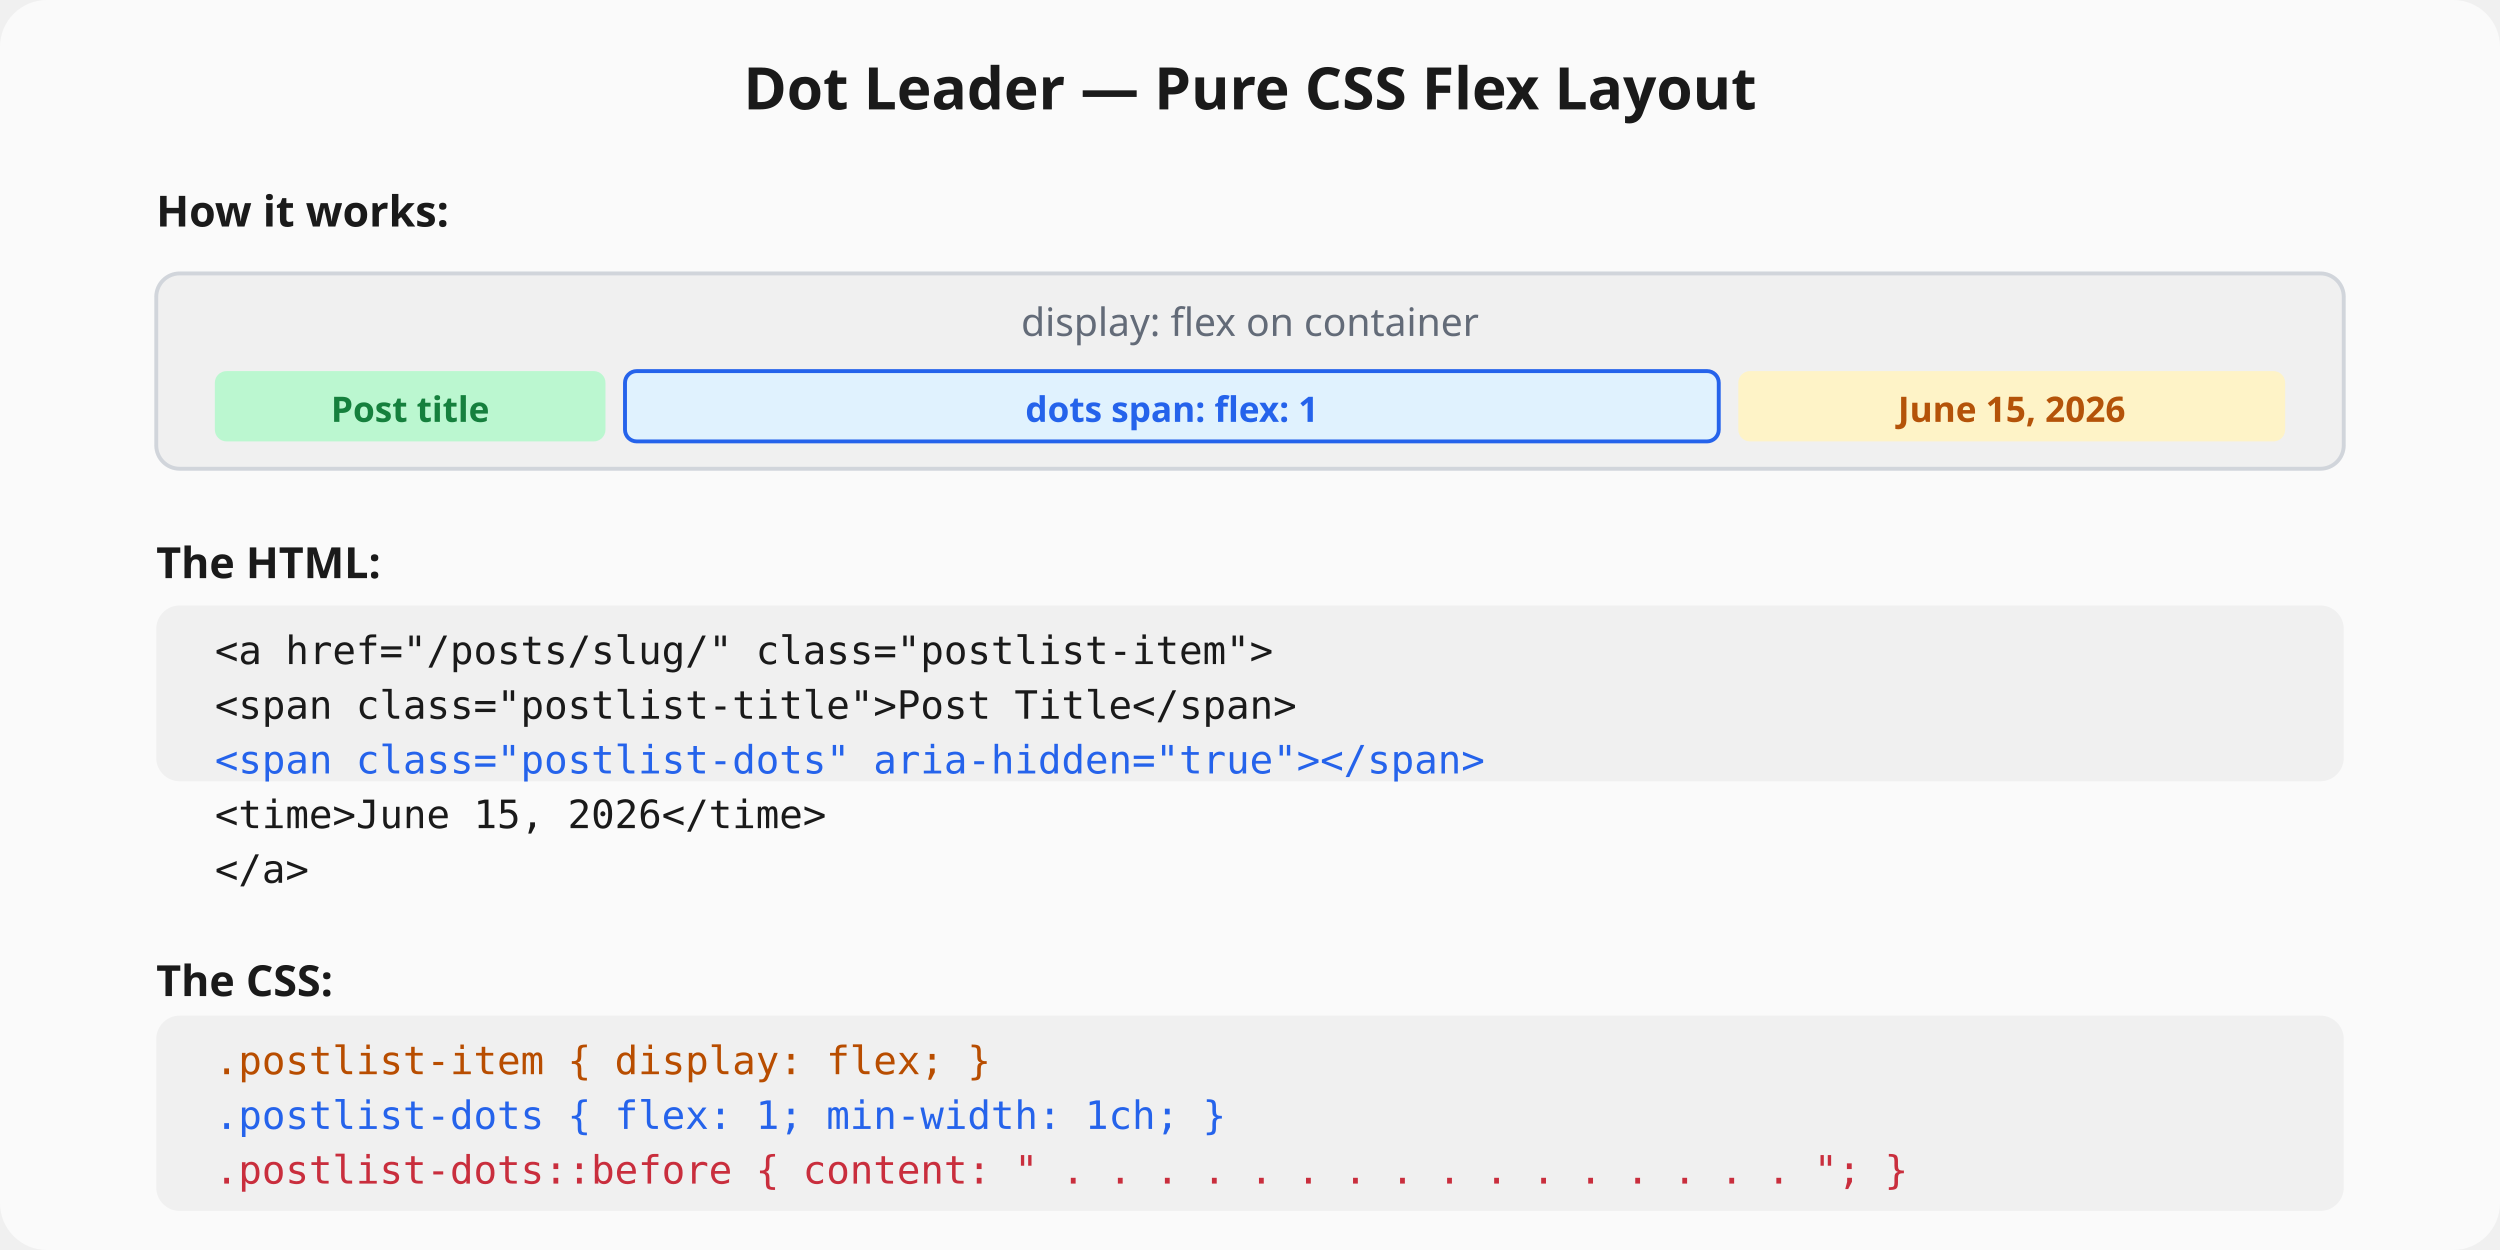
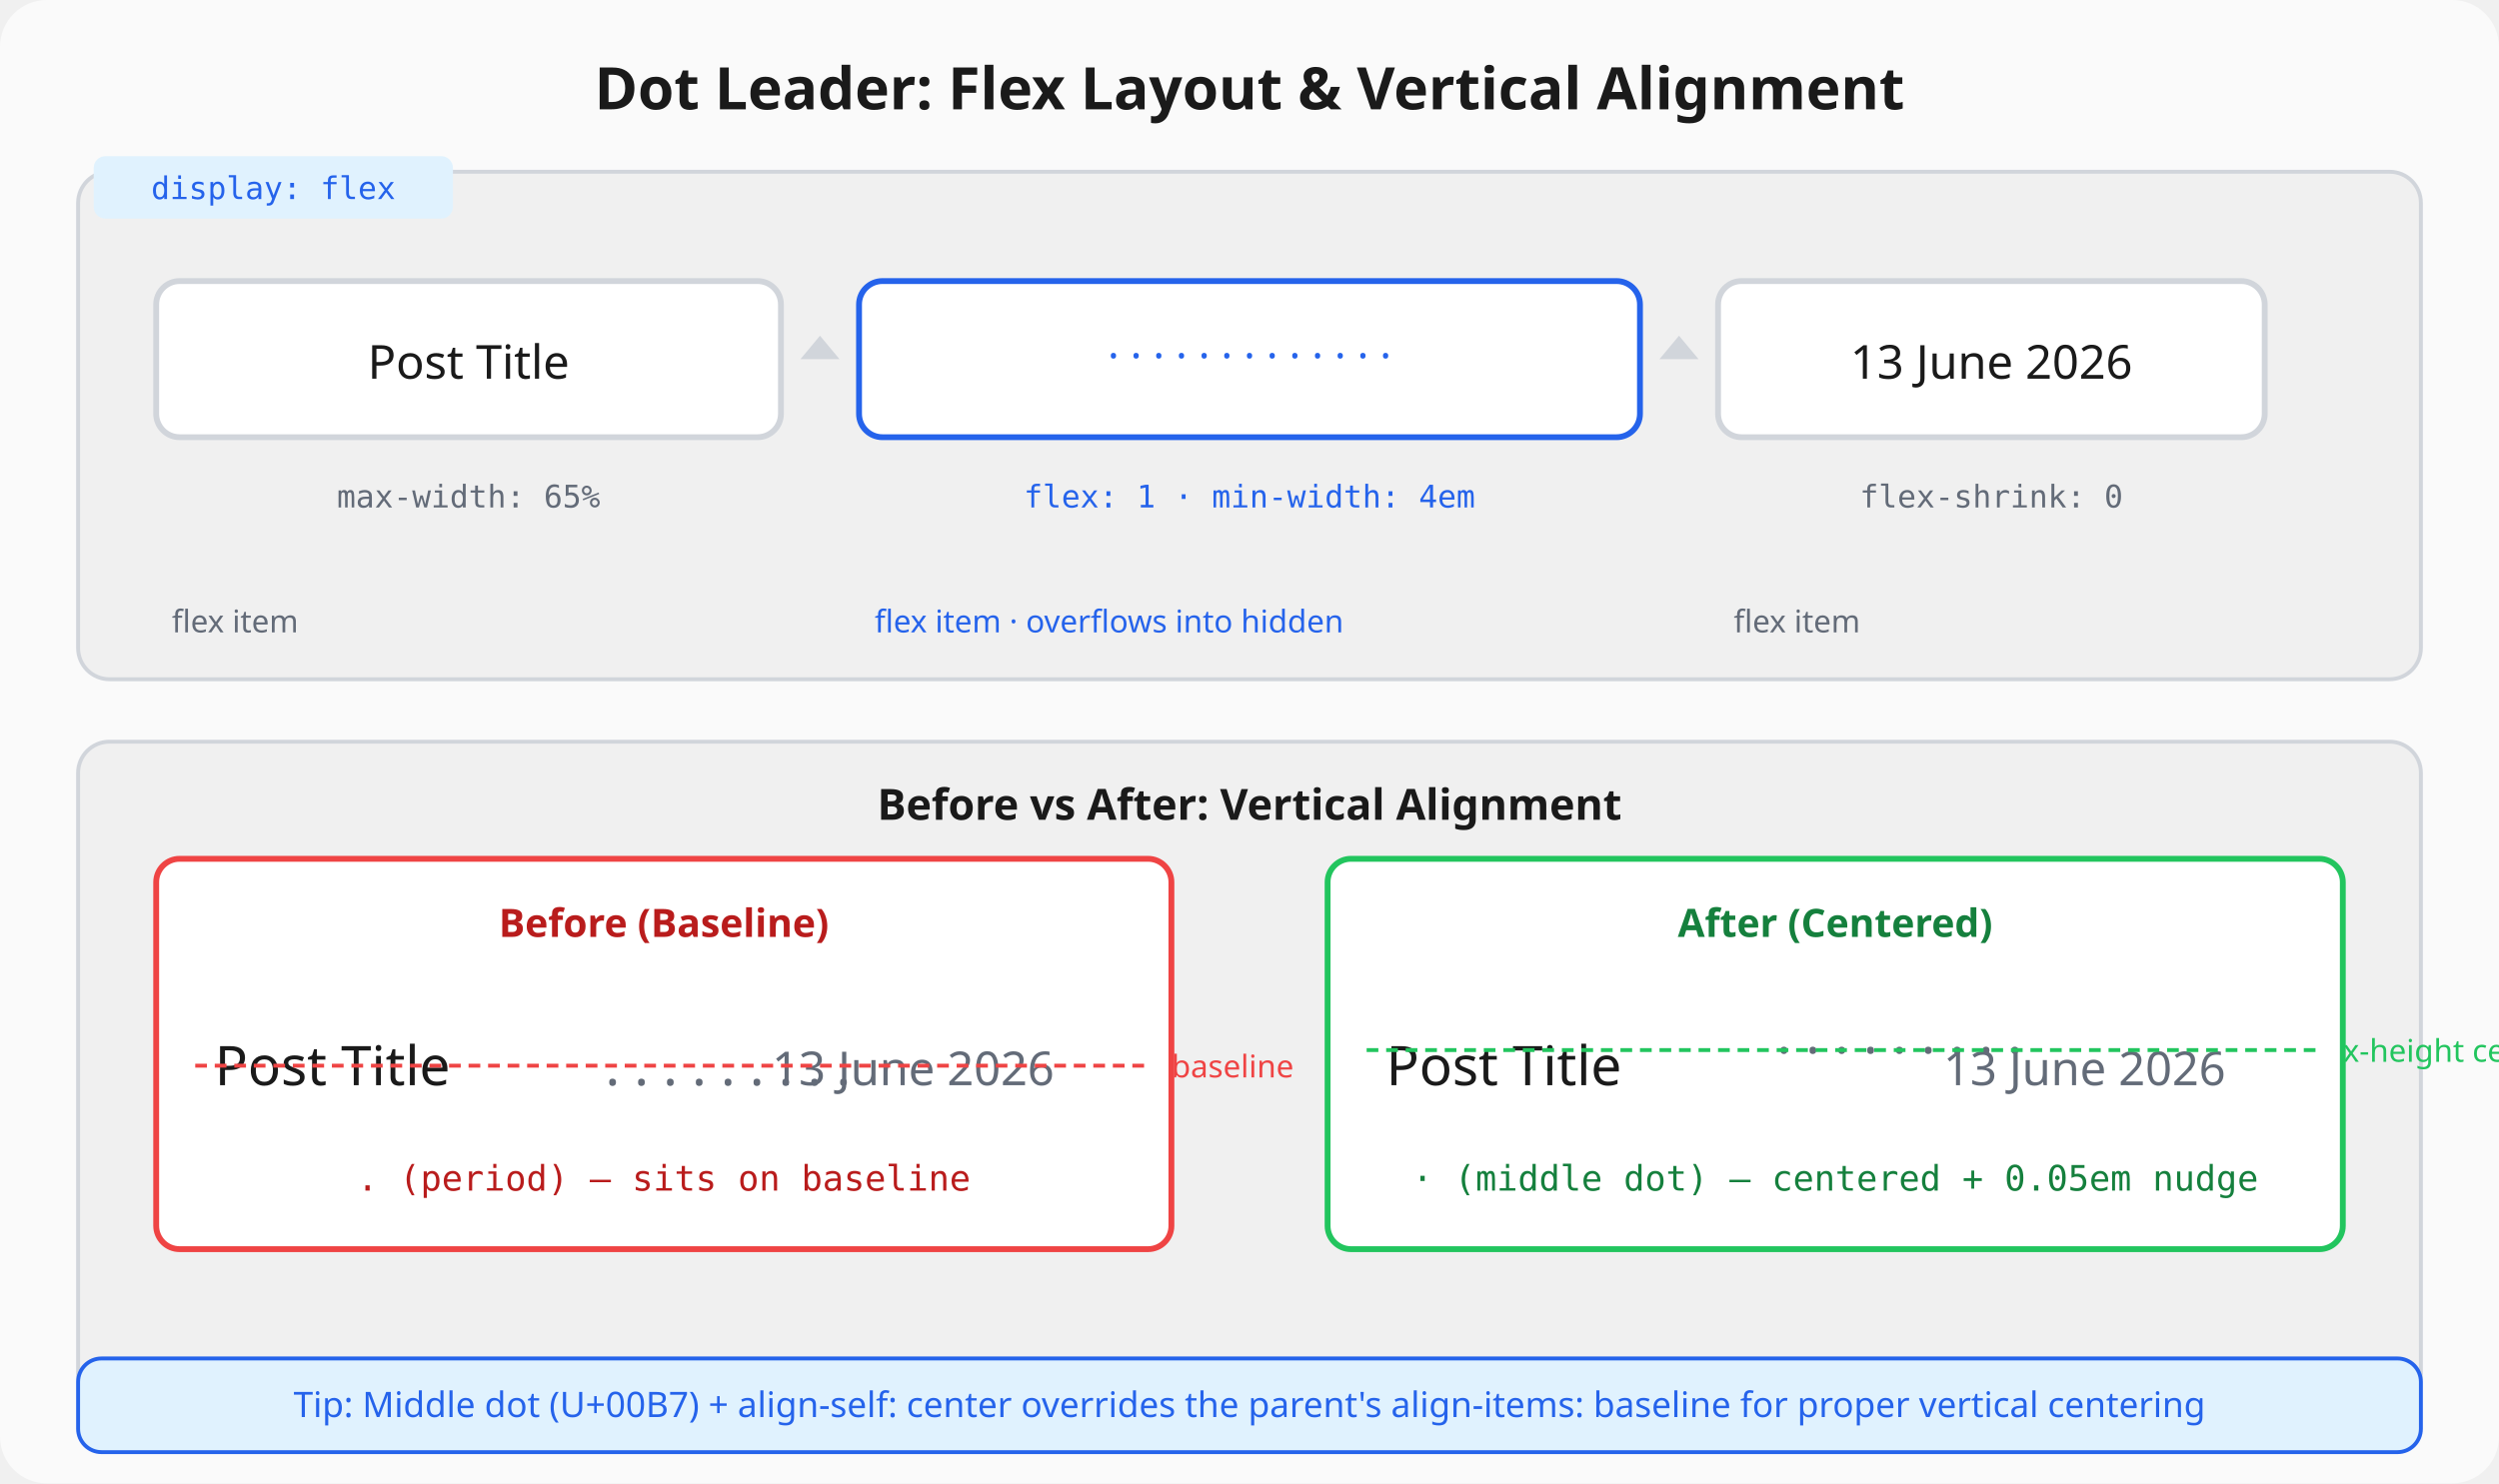
- <svg xmlns="http://www.w3.org/2000/svg" width="640" height="320" viewBox="0 0 640 320">
-   <rect width="640" height="320" fill="#fafafa" rx="12" />
-   <text x="320" y="28" font-family="system-ui,sans-serif" font-size="15" font-weight="700" fill="#1a1a1a" text-anchor="middle">Dot Leader — Pure CSS Flex Layout</text>
-   <text x="40" y="58" font-family="system-ui,sans-serif" font-size="11" font-weight="700" fill="#1a1a1a">How it works:</text>
-   <rect x="40" y="70" width="560" height="50" fill="#f0f0f0" stroke="#d1d5db" stroke-width="1" rx="6" />
-   <text x="320" y="86" font-family="system-ui,sans-serif" font-size="10" fill="#636b78" text-anchor="middle">display: flex on container</text>
-   <rect x="55" y="95" width="100" height="18" fill="#bbf7d0" rx="3" />
-   <text x="105" y="108" font-family="system-ui,sans-serif" font-size="9" font-weight="600" fill="#15803d" text-anchor="middle">Post title</text>
-   <rect x="160" y="95" width="280" height="18" fill="#e0f2fe" stroke="#2563eb" stroke-width="1" rx="3" />
-   <text x="300" y="108" font-family="system-ui,sans-serif" font-size="9" font-weight="600" fill="#2563eb" text-anchor="middle">dots span: flex: 1</text>
-   <rect x="445" y="95" width="140" height="18" fill="#fef3c7" rx="3" />
-   <text x="515" y="108" font-family="system-ui,sans-serif" font-size="9" font-weight="600" fill="#b45309" text-anchor="middle">June 15, 2026</text>
-   <text x="40" y="148" font-family="system-ui,sans-serif" font-size="11" font-weight="700" fill="#1a1a1a">The HTML:</text>
-   <rect x="40" y="155" width="560" height="45" fill="#f0f0f0" rx="6" />
-   <text x="55" y="170" font-family="ui-monospace,monospace" font-size="10" fill="#1a1a1a">&lt;a href="/posts/slug/" class="postlist-item"&gt;</text>
-   <text x="55" y="184" font-family="ui-monospace,monospace" font-size="10" fill="#1a1a1a">  &lt;span class="postlist-title"&gt;Post Title&lt;/span&gt;</text>
-   <text x="55" y="198" font-family="ui-monospace,monospace" font-size="10" fill="#2563eb">  &lt;span class="postlist-dots" aria-hidden="true"&gt;&lt;/span&gt;</text>
-   <text x="55" y="212" font-family="ui-monospace,monospace" font-size="10" fill="#1a1a1a">  &lt;time&gt;June 15, 2026&lt;/time&gt;</text>
-   <text x="55" y="226" font-family="ui-monospace,monospace" font-size="10" fill="#1a1a1a">&lt;/a&gt;</text>
-   <text x="40" y="255" font-family="system-ui,sans-serif" font-size="11" font-weight="700" fill="#1a1a1a">The CSS:</text>
-   <rect x="40" y="260" width="560" height="50" fill="#f0f0f0" rx="6" />
-   <text x="55" y="275" font-family="ui-monospace,monospace" font-size="10" fill="#b84d00">.postlist-item { display: flex; }</text>
-   <text x="55" y="289" font-family="ui-monospace,monospace" font-size="10" fill="#2563eb">.postlist-dots { flex: 1; min-width: 1ch; }</text>
-   <text x="55" y="303" font-family="ui-monospace,monospace" font-size="10" fill="#c92e3d">.postlist-dots::before { content: " . . . . . . . . . . . . . . . . "; }</text>
+ <svg xmlns="http://www.w3.org/2000/svg" viewBox="0 0 640 380" width="640" height="380">
+   <rect width="640" height="380" fill="#fafafa" rx="12" />
+   <text x="320" y="28" text-anchor="middle" font-family="system-ui,sans-serif" font-size="15" font-weight="700" fill="#1a1a1a">Dot Leader: Flex Layout &amp; Vertical Alignment</text>
+   <rect x="20" y="44" width="600" height="130" fill="#f0f0f0" stroke="#d1d5db" stroke-width="1" rx="8" />
+   <rect x="24" y="40" width="92" height="16" fill="#e0f2fe" rx="3" />
+   <text x="70" y="51" text-anchor="middle" font-family="ui-monospace,monospace" font-size="8" fill="#2563eb">display: flex</text>
+   <rect x="40" y="72" width="160" height="40" fill="#fff" stroke="#d1d5db" stroke-width="1.5" rx="6" />
+   <text x="120" y="97" text-anchor="middle" font-family="system-ui,sans-serif" font-size="12" fill="#1a1a1a">Post Title</text>
+   <text x="120" y="130" text-anchor="middle" font-family="ui-monospace,monospace" font-size="8" fill="#636b78">max-width: 65%</text>
+   <rect x="220" y="72" width="200" height="40" fill="#fff" stroke="#2563eb" stroke-width="1.5" rx="6" />
+   <text x="320" y="95" text-anchor="middle" font-family="system-ui,sans-serif" font-size="11" fill="#2563eb">· · · · · · · · · · · · ·</text>
+   <text x="320" y="130" text-anchor="middle" font-family="ui-monospace,monospace" font-size="8" fill="#2563eb">flex: 1 · min-width: 4em</text>
+   <rect x="440" y="72" width="140" height="40" fill="#fff" stroke="#d1d5db" stroke-width="1.5" rx="6" />
+   <text x="510" y="97" text-anchor="middle" font-family="system-ui,sans-serif" font-size="12" fill="#1a1a1a">13 June 2026</text>
+   <text x="510" y="130" text-anchor="middle" font-family="ui-monospace,monospace" font-size="8" fill="#636b78">flex-shrink: 0</text>
+   <text x="44" y="162" font-family="system-ui,sans-serif" font-size="8" fill="#636b78">flex item</text>
+   <text x="224" y="162" font-family="system-ui,sans-serif" font-size="8" fill="#2563eb">flex item · overflows into hidden</text>
+   <text x="444" y="162" font-family="system-ui,sans-serif" font-size="8" fill="#636b78">flex item</text>
+   <polygon points="205,92 215,92 210,86" fill="#d1d5db" />
+   <polygon points="425,92 435,92 430,86" fill="#d1d5db" />
+   <rect x="20" y="190" width="600" height="170" fill="#f0f0f0" stroke="#d1d5db" stroke-width="1" rx="8" />
+   <text x="320" y="210" text-anchor="middle" font-family="system-ui,sans-serif" font-size="11" font-weight="600" fill="#1a1a1a">Before vs After: Vertical Alignment</text>
+   <rect x="40" y="220" width="260" height="100" fill="#fff" stroke="#ef4444" stroke-width="1.5" rx="6" />
+   <text x="170" y="240" text-anchor="middle" font-family="system-ui,sans-serif" font-size="10" font-weight="700" fill="#b91c1c">Before (Baseline)</text>
+   <text x="55" y="278" font-family="system-ui,sans-serif" font-size="14" font-weight="500" fill="#1a1a1a">Post Title</text>
+   <text x="155" y="278" font-family="system-ui,sans-serif" font-size="14" fill="#636b78">. . . . . . . . .</text>
+   <text x="270" y="278" text-anchor="end" font-family="system-ui,sans-serif" font-size="12" fill="#636b78">13 June 2026</text>
+   <line x1="50" y1="273" x2="295" y2="273" stroke="#ef4444" stroke-width="1" stroke-dasharray="3,2" />
+   <text x="300" y="276" font-family="system-ui,sans-serif" font-size="8" fill="#ef4444">baseline</text>
+   <text x="170" y="305" text-anchor="middle" font-family="ui-monospace,monospace" font-size="9" fill="#b91c1c">. (period) — sits on baseline</text>
+   <rect x="340" y="220" width="260" height="100" fill="#fff" stroke="#22c55e" stroke-width="1.5" rx="6" />
+   <text x="470" y="240" text-anchor="middle" font-family="system-ui,sans-serif" font-size="10" font-weight="700" fill="#15803d">After (Centered)</text>
+   <text x="355" y="278" font-family="system-ui,sans-serif" font-size="14" font-weight="500" fill="#1a1a1a">Post Title</text>
+   <text x="455" y="274" font-family="system-ui,sans-serif" font-size="14" fill="#636b78">· · · · · · · · ·</text>
+   <text x="570" y="278" text-anchor="end" font-family="system-ui,sans-serif" font-size="12" fill="#636b78">13 June 2026</text>
+   <line x1="350" y1="269" x2="595" y2="269" stroke="#22c55e" stroke-width="1" stroke-dasharray="3,2" />
+   <text x="600" y="272" font-family="system-ui,sans-serif" font-size="8" fill="#22c55e">x-height center</text>
+   <text x="470" y="305" text-anchor="middle" font-family="ui-monospace,monospace" font-size="9" fill="#15803d">· (middle dot) — centered + 0.05em nudge</text>
+   <rect x="20" y="348" width="600" height="24" fill="#e0f2fe" stroke="#2563eb" stroke-width="1" rx="6" />
+   <text x="320" y="363" text-anchor="middle" font-family="system-ui,sans-serif" font-size="9" fill="#2563eb">Tip: Middle dot (U+00B7) + align-self: center overrides the parent's align-items: baseline for proper vertical centering</text>
</svg>
